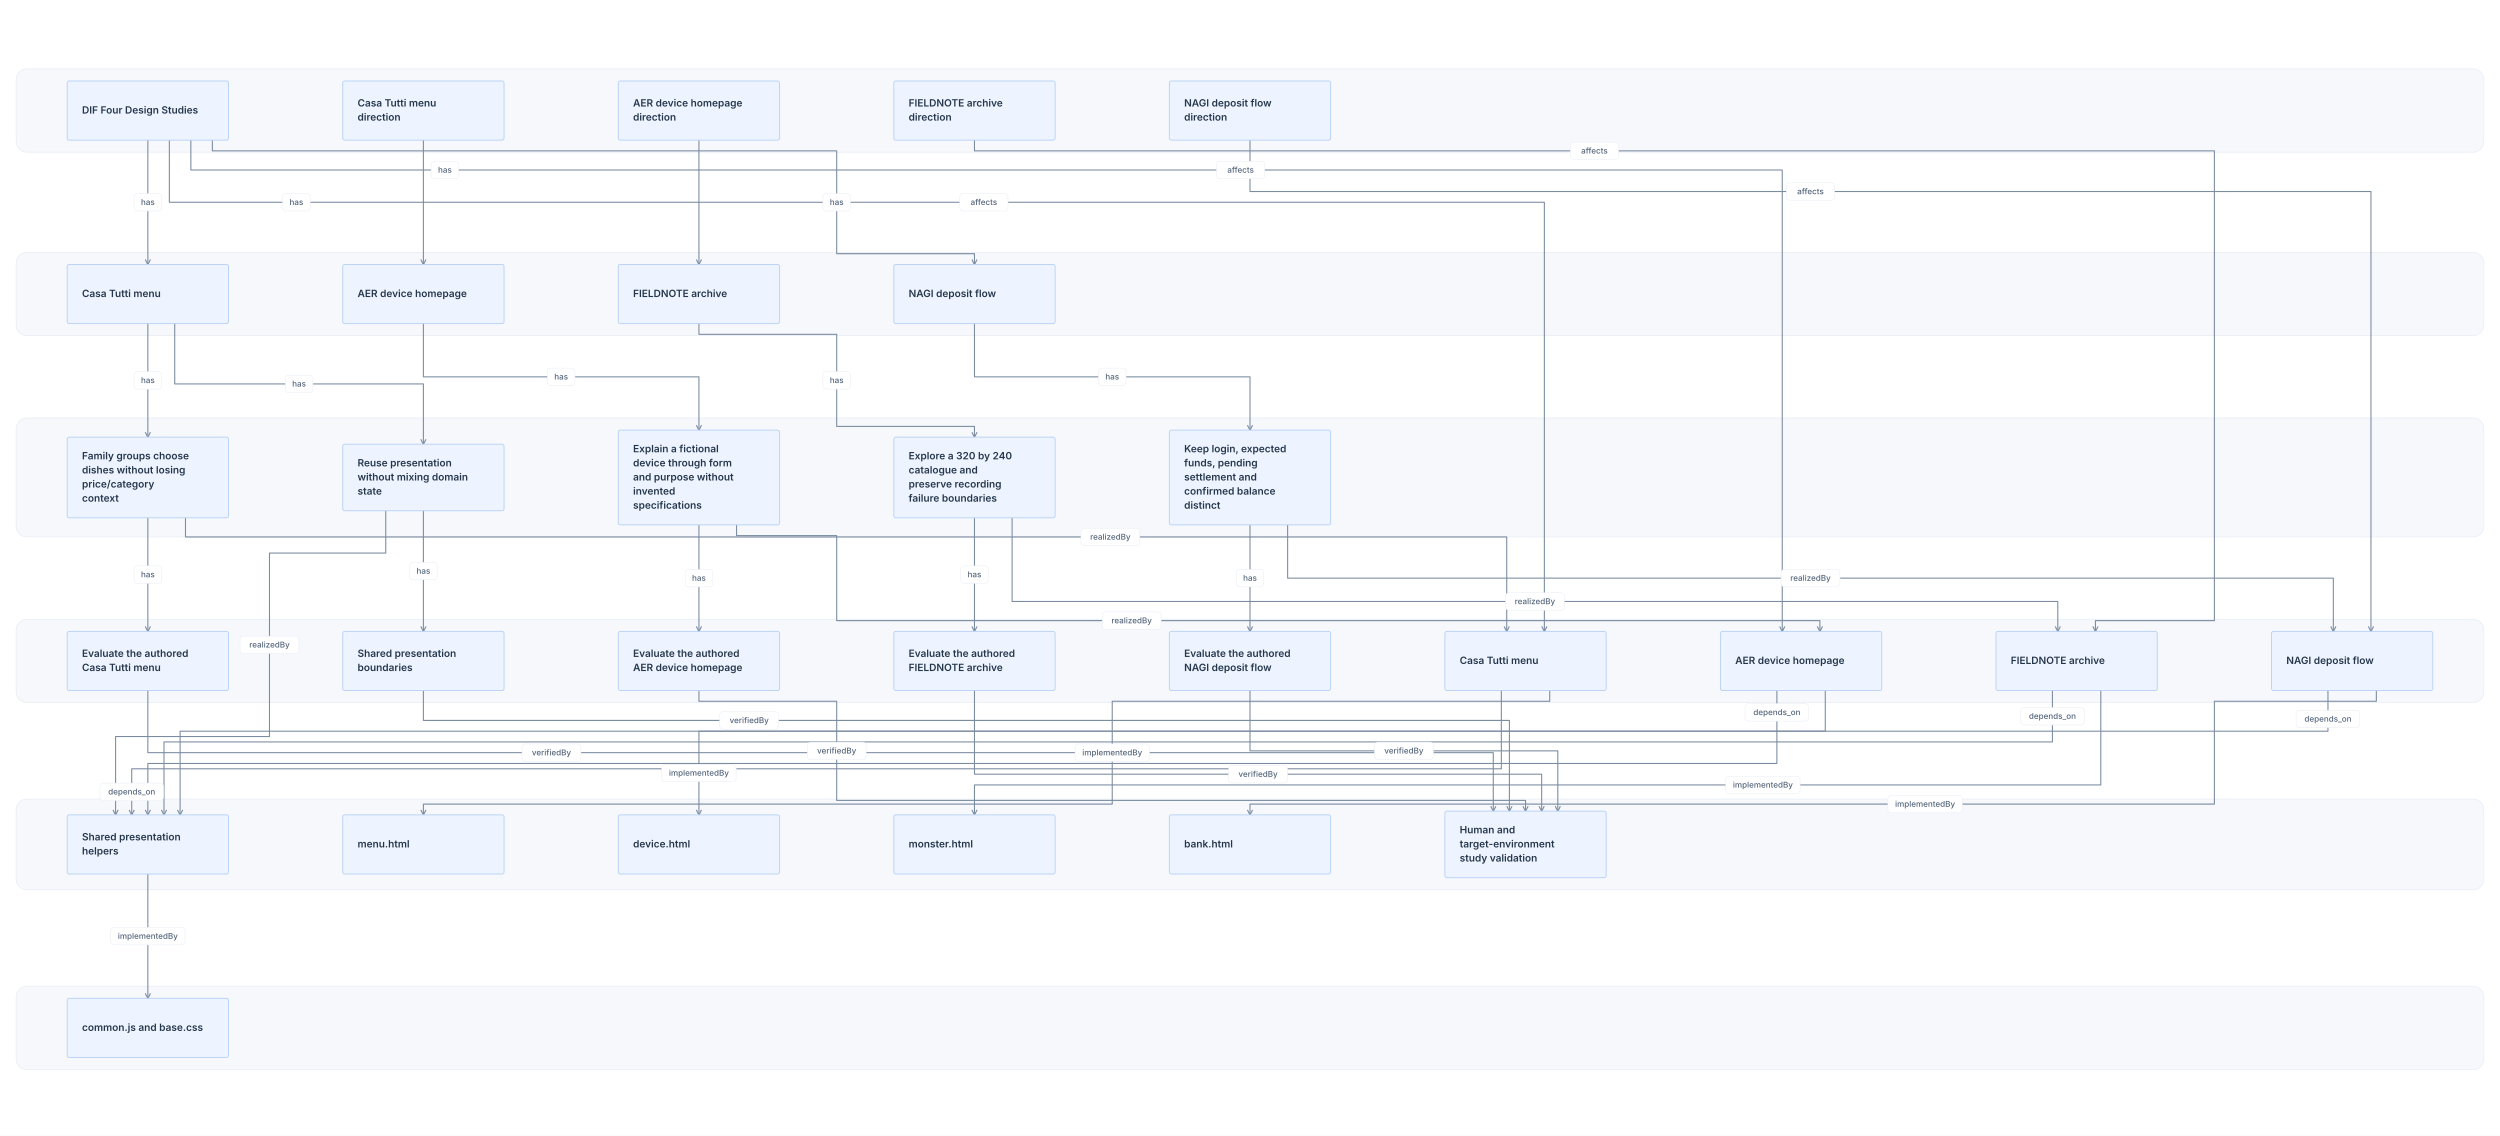
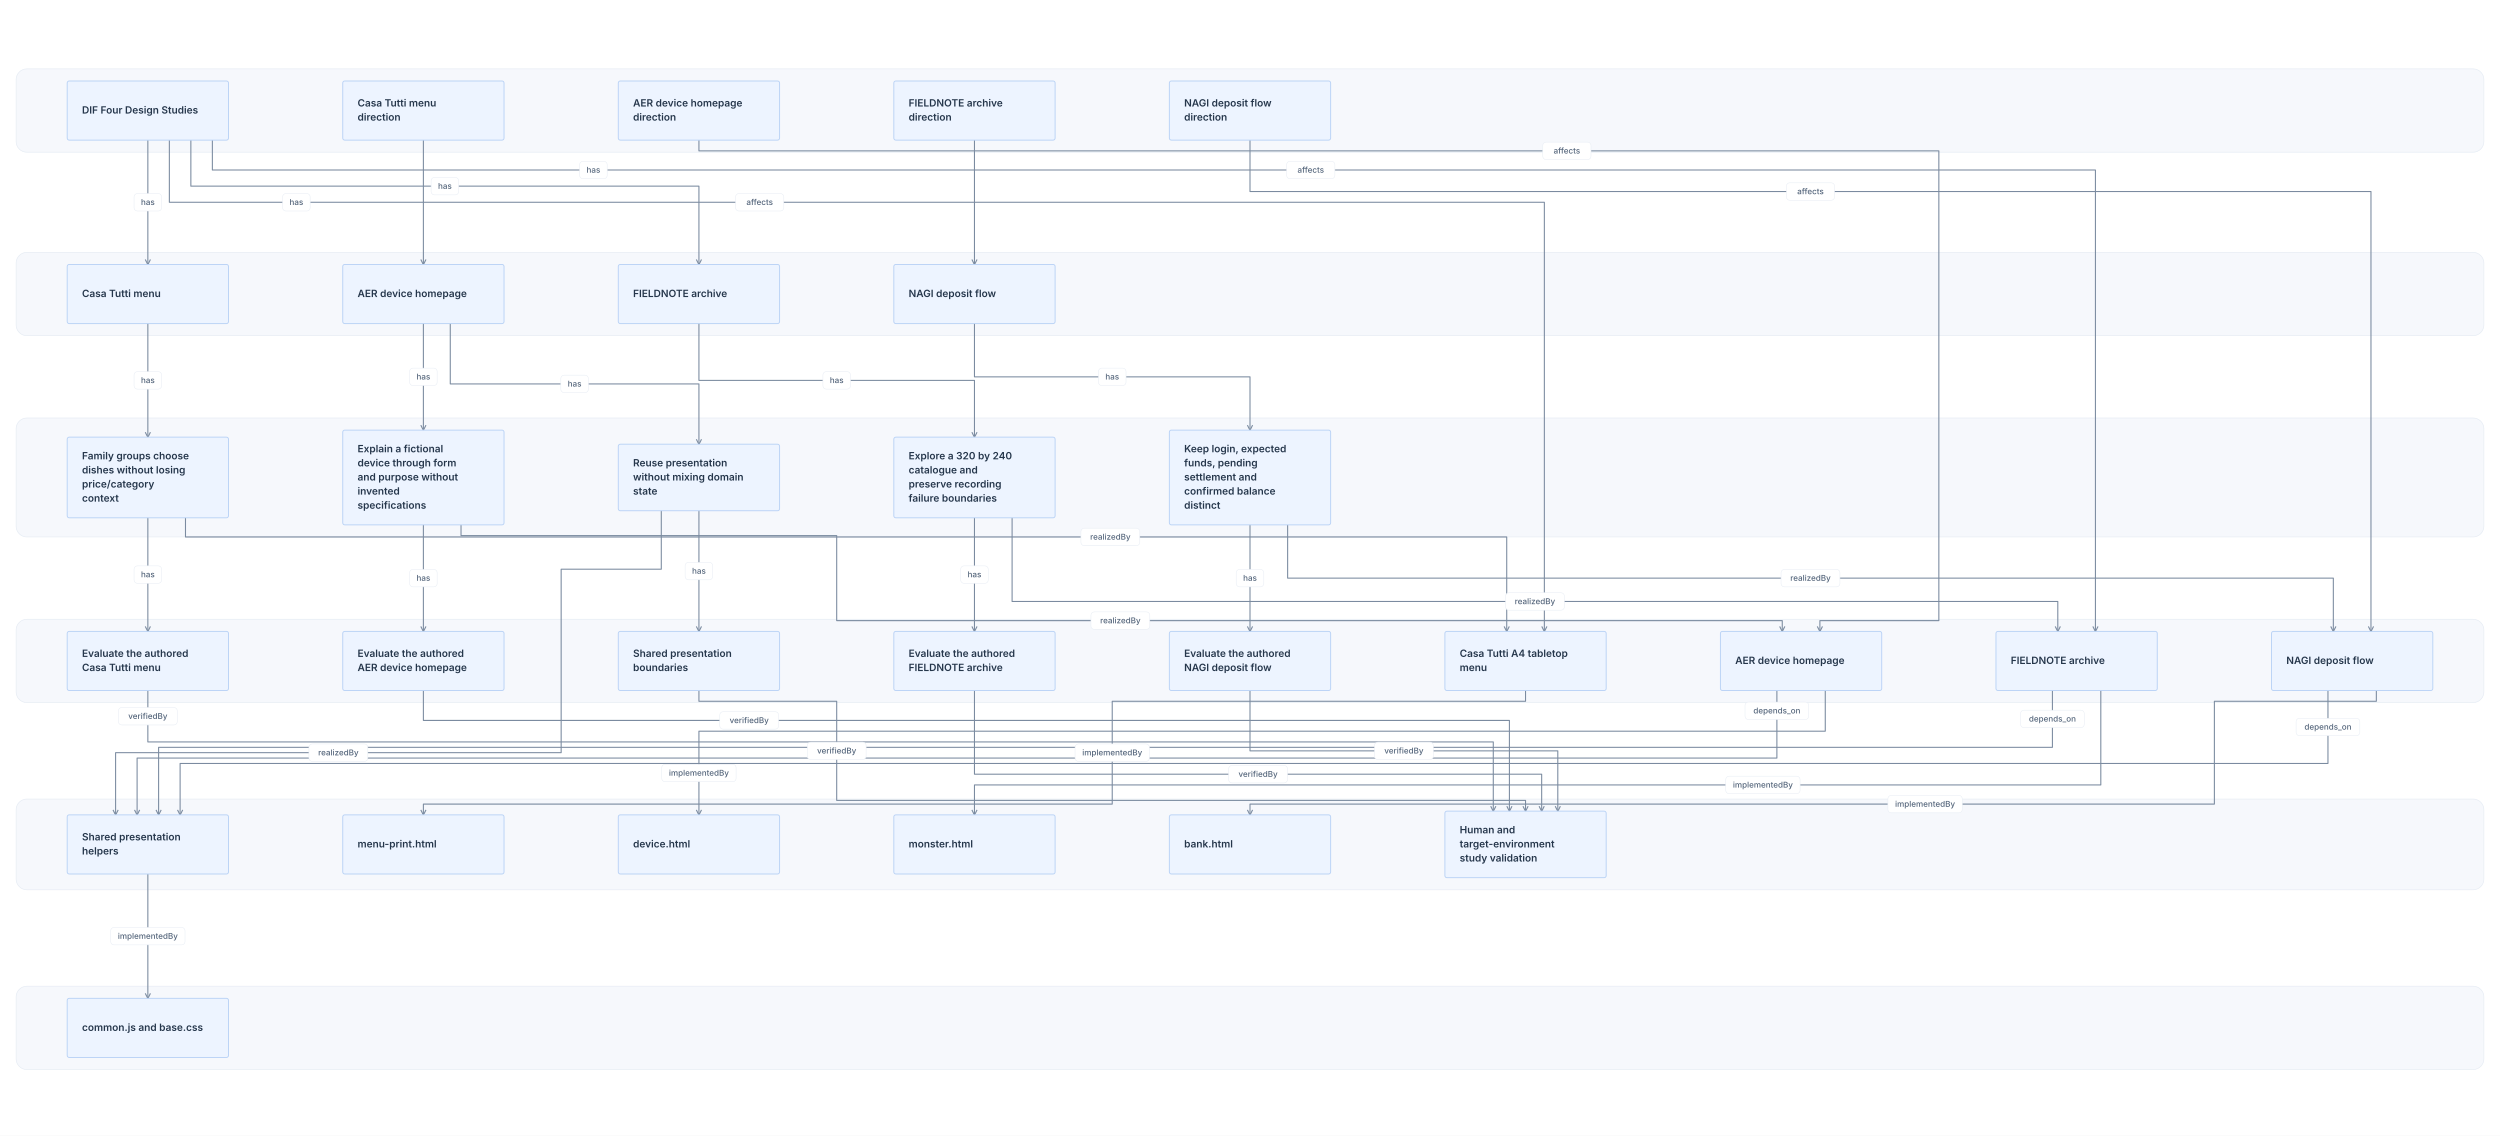
<svg xmlns="http://www.w3.org/2000/svg" width="3720" height="1690" viewBox="0 0 3720 1690" role="img" aria-label="Layer stack" style="font-family:Inter, &quot;Noto Sans JP&quot;, -apple-system, BlinkMacSystemFont, &quot;Segoe UI&quot;, sans-serif;background:#fff">
  <defs>
    <marker id="archmap-solid-half-top" viewBox="-24 -9 26 18" markerWidth="26" markerHeight="18" refX="0" refY="0" orient="auto-start-reverse" markerUnits="userSpaceOnUse">
      <g stroke="#526981" stroke-width="1.5" fill="none">
        <path d="M -9 -6 L 0 0 H -9 Z" fill="#7b8ba0" />
      </g>
    </marker>
    <marker id="archmap-solid-half-bottom" viewBox="-24 -9 26 18" markerWidth="26" markerHeight="18" refX="0" refY="0" orient="auto-start-reverse" markerUnits="userSpaceOnUse">
      <g stroke="#526981" stroke-width="1.5" fill="none">
        <path d="M -9 6 L 0 0 H -9 Z" fill="#7b8ba0" />
      </g>
    </marker>
    <marker id="archmap-open-half-top" viewBox="-24 -9 26 18" markerWidth="26" markerHeight="18" refX="0" refY="0" orient="auto-start-reverse" markerUnits="userSpaceOnUse">
      <g stroke="#526981" stroke-width="1.5" fill="none">
        <path d="M -9 -6 L 0 0" />
      </g>
    </marker>
    <marker id="archmap-open-half-bottom" viewBox="-24 -9 26 18" markerWidth="26" markerHeight="18" refX="0" refY="0" orient="auto-start-reverse" markerUnits="userSpaceOnUse">
      <g stroke="#526981" stroke-width="1.5" fill="none">
        <path d="M -9 6 L 0 0" />
      </g>
    </marker>
    <marker id="archmap-one" viewBox="-24 -9 26 18" markerWidth="26" markerHeight="18" refX="0" refY="0" orient="auto-start-reverse" markerUnits="userSpaceOnUse">
      <g stroke="#526981" stroke-width="1.5" fill="none">
        <path d="M -5 -6 V 6 M -11 -6 V 6" />
      </g>
    </marker>
    <marker id="archmap-zero-one" viewBox="-24 -9 26 18" markerWidth="26" markerHeight="18" refX="0" refY="0" orient="auto-start-reverse" markerUnits="userSpaceOnUse">
      <g stroke="#526981" stroke-width="1.5" fill="none">
        <path d="M -5 -6 V 6" />
        <circle cx="-15" cy="0" r="4" fill="#fff" />
      </g>
    </marker>
    <marker id="archmap-many" viewBox="-24 -9 26 18" markerWidth="26" markerHeight="18" refX="0" refY="0" orient="auto-start-reverse" markerUnits="userSpaceOnUse">
      <g stroke="#526981" stroke-width="1.5" fill="none">
        <path d="M 0 -6 L -10 0 L 0 6 M -15 -6 V 6" />
      </g>
    </marker>
    <marker id="archmap-zero-many" viewBox="-24 -9 26 18" markerWidth="26" markerHeight="18" refX="0" refY="0" orient="auto-start-reverse" markerUnits="userSpaceOnUse">
      <g stroke="#526981" stroke-width="1.5" fill="none">
        <path d="M 0 -6 L -10 0 L 0 6" />
        <circle cx="-17" cy="0" r="4" fill="#fff" />
      </g>
    </marker>
    <marker id="archmap-generalization" viewBox="-24 -9 26 18" markerWidth="26" markerHeight="18" refX="0" refY="0" orient="auto-start-reverse" markerUnits="userSpaceOnUse">
      <g stroke="#526981" stroke-width="1.5" fill="none">
        <path d="M 0 0 L -13 -7 L -13 7 Z" fill="#fff" />
      </g>
    </marker>
    <marker id="archmap-circle" viewBox="-24 -9 26 18" markerWidth="26" markerHeight="18" refX="0" refY="0" orient="auto-start-reverse" markerUnits="userSpaceOnUse">
      <g stroke="#526981" stroke-width="1.5" fill="none">
        <circle cx="-4" cy="0" r="4" fill="#fff" />
      </g>
    </marker>
    <marker id="archmap-cross" viewBox="-24 -9 26 18" markerWidth="26" markerHeight="18" refX="0" refY="0" orient="auto-start-reverse" markerUnits="userSpaceOnUse">
      <g stroke="#526981" stroke-width="1.5" fill="none">
        <path d="M -8 -4 L 0 4 M -8 4 L 0 -4" />
      </g>
    </marker>
    <marker id="archmap-arrow-filled" markerWidth="8" markerHeight="8" refX="7" refY="4" orient="auto-start-reverse" markerUnits="userSpaceOnUse">
      <path d="M 0 0 L 8 4 L 0 8 Z" fill="#7b8ba0" />
    </marker>
    <marker id="archmap-arrow" viewBox="0 0 10 10" refX="8.7" refY="5" markerWidth="6" markerHeight="6" orient="auto-start-reverse">
      <path d="M 1 1 L 9 5 L 1 9" fill="none" stroke="#7b8ba0" stroke-width="1.7" stroke-linejoin="round" />
    </marker>
    <marker id="archmap-arrow-start" viewBox="0 0 10 10" refX="8.7" refY="5" markerWidth="6" markerHeight="6" orient="auto-start-reverse">
      <path d="M 1 1 L 9 5 L 1 9" fill="none" stroke="#7b8ba0" stroke-width="1.7" stroke-linejoin="round" />
    </marker>
  </defs>
  <rect width="100%" height="100%" fill="#fff" />
  <rect x="24" y="102.5" width="3672" height="124" rx="16" fill="#f6f8fc" stroke="#e5ebf3" />
  <rect x="24" y="375.5" width="3672" height="124" rx="16" fill="#f6f8fc" stroke="#e5ebf3" />
  <rect x="24" y="622" width="3672" height="177" rx="16" fill="#f6f8fc" stroke="#e5ebf3" />
  <rect x="24" y="921.5" width="3672" height="124" rx="16" fill="#f6f8fc" stroke="#e5ebf3" />
  <rect x="24" y="1189" width="3672" height="135" rx="16" fill="#f6f8fc" stroke="#e5ebf3" />
  <rect x="24" y="1467.5" width="3672" height="124" rx="16" fill="#f6f8fc" stroke="#e5ebf3" />
  <path class="archmap-edge" d="M 220 208.5 L 220 393.5" fill="none" stroke="#7b8ba0" stroke-width="1.6" stroke-linejoin="round" stroke-linecap="round" marker-end="url(#archmap-arrow)" />
  <path class="archmap-edge" d="M 220 481.5 L 220 650.5" fill="none" stroke="#7b8ba0" stroke-width="1.6" stroke-linejoin="round" stroke-linecap="round" marker-end="url(#archmap-arrow)" />
  <path class="archmap-edge" d="M 276 770.5 L 276 799 L 2242 799 L 2242 939.5" fill="none" stroke="#7b8ba0" stroke-width="1.6" stroke-linejoin="round" stroke-linecap="round" marker-end="url(#archmap-arrow)" />
  <path class="archmap-edge" d="M 220 770.5 L 220 939.5" fill="none" stroke="#7b8ba0" stroke-width="1.6" stroke-linejoin="round" stroke-linecap="round" marker-end="url(#archmap-arrow)" />
-   <path class="archmap-edge" d="M 220 1027.5 L 220 1120 L 2222 1120 L 2222 1207" fill="none" stroke="#7b8ba0" stroke-width="1.6" stroke-linejoin="round" stroke-linecap="round" marker-end="url(#archmap-arrow)" />
-   <path class="archmap-edge" d="M 260 481.5 L 260 571.25 L 630 571.25 L 630 661" fill="none" stroke="#7b8ba0" stroke-width="1.6" stroke-linejoin="round" stroke-linecap="round" marker-end="url(#archmap-arrow)" />
-   <path class="archmap-edge" d="M 574 760 L 574 823 L 401 823 L 401 1096 L 172 1096 L 172 1212.5" fill="none" stroke="#7b8ba0" stroke-width="1.6" stroke-linejoin="round" stroke-linecap="round" marker-end="url(#archmap-arrow)" />
-   <path class="archmap-edge" d="M 630 760 L 630 939.5" fill="none" stroke="#7b8ba0" stroke-width="1.6" stroke-linejoin="round" stroke-linecap="round" marker-end="url(#archmap-arrow)" />
+   <path class="archmap-edge" d="M 220 1027.5 L 220 1104 L 2222 1104 L 2222 1207" fill="none" stroke="#7b8ba0" stroke-width="1.6" stroke-linejoin="round" stroke-linecap="round" marker-end="url(#archmap-arrow)" />
+   <path class="archmap-edge" d="M 252 208.5 L 252 301 L 630 301 L 630 393.5" fill="none" stroke="#7b8ba0" stroke-width="1.6" stroke-linejoin="round" stroke-linecap="round" marker-end="url(#archmap-arrow)" />
+   <path class="archmap-edge" d="M 630 481.5 L 630 640" fill="none" stroke="#7b8ba0" stroke-width="1.6" stroke-linejoin="round" stroke-linecap="round" marker-end="url(#archmap-arrow)" />
+   <path class="archmap-edge" d="M 686 781 L 686 797 L 1245 797 L 1245 923.5 L 2652 923.5 L 2652 939.5" fill="none" stroke="#7b8ba0" stroke-width="1.6" stroke-linejoin="round" stroke-linecap="round" marker-end="url(#archmap-arrow)" />
+   <path class="archmap-edge" d="M 630 781 L 630 939.5" fill="none" stroke="#7b8ba0" stroke-width="1.6" stroke-linejoin="round" stroke-linecap="round" marker-end="url(#archmap-arrow)" />
  <path class="archmap-edge" d="M 630 1027.5 L 630 1072 L 2246 1072 L 2246 1207" fill="none" stroke="#7b8ba0" stroke-width="1.6" stroke-linejoin="round" stroke-linecap="round" marker-end="url(#archmap-arrow)" />
-   <path class="archmap-edge" d="M 252 208.5 L 252 301 L 630 301 L 630 393.5" fill="none" stroke="#7b8ba0" stroke-width="1.6" stroke-linejoin="round" stroke-linecap="round" marker-end="url(#archmap-arrow)" />
-   <path class="archmap-edge" d="M 630 481.5 L 630 560.75 L 1040 560.75 L 1040 640" fill="none" stroke="#7b8ba0" stroke-width="1.6" stroke-linejoin="round" stroke-linecap="round" marker-end="url(#archmap-arrow)" />
-   <path class="archmap-edge" d="M 1096 781 L 1096 797 L 1245 797 L 1245 923.5 L 2708 923.5 L 2708 939.5" fill="none" stroke="#7b8ba0" stroke-width="1.6" stroke-linejoin="round" stroke-linecap="round" marker-end="url(#archmap-arrow)" />
-   <path class="archmap-edge" d="M 1040 781 L 1040 939.5" fill="none" stroke="#7b8ba0" stroke-width="1.6" stroke-linejoin="round" stroke-linecap="round" marker-end="url(#archmap-arrow)" />
+   <path class="archmap-edge" d="M 670 481.5 L 670 571.25 L 1040 571.25 L 1040 661" fill="none" stroke="#7b8ba0" stroke-width="1.6" stroke-linejoin="round" stroke-linecap="round" marker-end="url(#archmap-arrow)" />
+   <path class="archmap-edge" d="M 984 760 L 984 847 L 835 847 L 835 1120 L 172 1120 L 172 1212.5" fill="none" stroke="#7b8ba0" stroke-width="1.6" stroke-linejoin="round" stroke-linecap="round" marker-end="url(#archmap-arrow)" />
+   <path class="archmap-edge" d="M 1040 760 L 1040 939.5" fill="none" stroke="#7b8ba0" stroke-width="1.6" stroke-linejoin="round" stroke-linecap="round" marker-end="url(#archmap-arrow)" />
  <path class="archmap-edge" d="M 1040 1027.5 L 1040 1043.5 L 1245 1043.5 L 1245 1191 L 2270 1191 L 2270 1207" fill="none" stroke="#7b8ba0" stroke-width="1.6" stroke-linejoin="round" stroke-linecap="round" marker-end="url(#archmap-arrow)" />
-   <path class="archmap-edge" d="M 284 208.5 L 284 253 L 1040 253 L 1040 393.5" fill="none" stroke="#7b8ba0" stroke-width="1.6" stroke-linejoin="round" stroke-linecap="round" marker-end="url(#archmap-arrow)" />
-   <path class="archmap-edge" d="M 1040 481.5 L 1040 497.5 L 1245 497.5 L 1245 634.5 L 1450 634.5 L 1450 650.5" fill="none" stroke="#7b8ba0" stroke-width="1.6" stroke-linejoin="round" stroke-linecap="round" marker-end="url(#archmap-arrow)" />
+   <path class="archmap-edge" d="M 284 208.5 L 284 277 L 1040 277 L 1040 393.5" fill="none" stroke="#7b8ba0" stroke-width="1.6" stroke-linejoin="round" stroke-linecap="round" marker-end="url(#archmap-arrow)" />
+   <path class="archmap-edge" d="M 1040 481.5 L 1040 566 L 1450 566 L 1450 650.5" fill="none" stroke="#7b8ba0" stroke-width="1.6" stroke-linejoin="round" stroke-linecap="round" marker-end="url(#archmap-arrow)" />
  <path class="archmap-edge" d="M 1506 770.5 L 1506 895 L 3062 895 L 3062 939.5" fill="none" stroke="#7b8ba0" stroke-width="1.6" stroke-linejoin="round" stroke-linecap="round" marker-end="url(#archmap-arrow)" />
  <path class="archmap-edge" d="M 1450 770.5 L 1450 939.5" fill="none" stroke="#7b8ba0" stroke-width="1.6" stroke-linejoin="round" stroke-linecap="round" marker-end="url(#archmap-arrow)" />
  <path class="archmap-edge" d="M 1450 1027.5 L 1450 1152 L 2294 1152 L 2294 1207" fill="none" stroke="#7b8ba0" stroke-width="1.6" stroke-linejoin="round" stroke-linecap="round" marker-end="url(#archmap-arrow)" />
-   <path class="archmap-edge" d="M 316 208.5 L 316 224.5 L 1245 224.5 L 1245 377.5 L 1450 377.5 L 1450 393.5" fill="none" stroke="#7b8ba0" stroke-width="1.6" stroke-linejoin="round" stroke-linecap="round" marker-end="url(#archmap-arrow)" />
+   <path class="archmap-edge" d="M 316 208.5 L 316 253 L 1450 253 L 1450 393.5" fill="none" stroke="#7b8ba0" stroke-width="1.6" stroke-linejoin="round" stroke-linecap="round" marker-end="url(#archmap-arrow)" />
  <path class="archmap-edge" d="M 1450 481.5 L 1450 560.75 L 1860 560.75 L 1860 640" fill="none" stroke="#7b8ba0" stroke-width="1.6" stroke-linejoin="round" stroke-linecap="round" marker-end="url(#archmap-arrow)" />
  <path class="archmap-edge" d="M 1916 781 L 1916 860.25 L 3472 860.25 L 3472 939.5" fill="none" stroke="#7b8ba0" stroke-width="1.6" stroke-linejoin="round" stroke-linecap="round" marker-end="url(#archmap-arrow)" />
  <path class="archmap-edge" d="M 1860 781 L 1860 939.5" fill="none" stroke="#7b8ba0" stroke-width="1.6" stroke-linejoin="round" stroke-linecap="round" marker-end="url(#archmap-arrow)" />
  <path class="archmap-edge" d="M 1860 1027.5 L 1860 1117.25 L 2318 1117.25 L 2318 1207" fill="none" stroke="#7b8ba0" stroke-width="1.6" stroke-linejoin="round" stroke-linecap="round" marker-end="url(#archmap-arrow)" />
  <path class="archmap-edge" d="M 630 208.5 L 630 301 L 2298 301 L 2298 939.5" fill="none" stroke="#7b8ba0" stroke-width="1.6" stroke-linejoin="round" stroke-linecap="round" marker-end="url(#archmap-arrow)" />
-   <path class="archmap-edge" d="M 1040 208.5 L 1040 253 L 2652 253 L 2652 939.5" fill="none" stroke="#7b8ba0" stroke-width="1.6" stroke-linejoin="round" stroke-linecap="round" marker-end="url(#archmap-arrow)" />
-   <path class="archmap-edge" d="M 1450 208.5 L 1450 224.5 L 3295 224.5 L 3295 923.5 L 3118 923.5 L 3118 939.5" fill="none" stroke="#7b8ba0" stroke-width="1.6" stroke-linejoin="round" stroke-linecap="round" marker-end="url(#archmap-arrow)" />
+   <path class="archmap-edge" d="M 1040 208.5 L 1040 224.5 L 2885 224.5 L 2885 923.5 L 2708 923.5 L 2708 939.5" fill="none" stroke="#7b8ba0" stroke-width="1.6" stroke-linejoin="round" stroke-linecap="round" marker-end="url(#archmap-arrow)" />
+   <path class="archmap-edge" d="M 1450 208.5 L 1450 253 L 3118 253 L 3118 939.5" fill="none" stroke="#7b8ba0" stroke-width="1.6" stroke-linejoin="round" stroke-linecap="round" marker-end="url(#archmap-arrow)" />
  <path class="archmap-edge" d="M 1860 208.5 L 1860 285 L 3528 285 L 3528 939.5" fill="none" stroke="#7b8ba0" stroke-width="1.6" stroke-linejoin="round" stroke-linecap="round" marker-end="url(#archmap-arrow)" />
-   <path class="archmap-edge" d="M 2306 1027.5 L 2306 1043.5 L 1655 1043.5 L 1655 1196.5 L 630 1196.5 L 630 1212.5" fill="none" stroke="#7b8ba0" stroke-width="1.6" stroke-linejoin="round" stroke-linecap="round" marker-end="url(#archmap-arrow)" />
+   <path class="archmap-edge" d="M 2270 1027.5 L 2270 1043.5 L 1655 1043.5 L 1655 1196.5 L 630 1196.5 L 630 1212.5" fill="none" stroke="#7b8ba0" stroke-width="1.6" stroke-linejoin="round" stroke-linecap="round" marker-end="url(#archmap-arrow)" />
  <path class="archmap-edge" d="M 2716 1027.5 L 2716 1088 L 1040 1088 L 1040 1212.5" fill="none" stroke="#7b8ba0" stroke-width="1.6" stroke-linejoin="round" stroke-linecap="round" marker-end="url(#archmap-arrow)" />
  <path class="archmap-edge" d="M 3126 1027.5 L 3126 1168 L 1450 1168 L 1450 1212.5" fill="none" stroke="#7b8ba0" stroke-width="1.6" stroke-linejoin="round" stroke-linecap="round" marker-end="url(#archmap-arrow)" />
  <path class="archmap-edge" d="M 3536 1027.5 L 3536 1043.5 L 3295 1043.5 L 3295 1196.5 L 1860 1196.5 L 1860 1212.5" fill="none" stroke="#7b8ba0" stroke-width="1.6" stroke-linejoin="round" stroke-linecap="round" marker-end="url(#archmap-arrow)" />
  <path class="archmap-edge" d="M 220 1300.5 L 220 1485.5" fill="none" stroke="#7b8ba0" stroke-width="1.6" stroke-linejoin="round" stroke-linecap="round" marker-end="url(#archmap-arrow)" />
-   <path class="archmap-edge" d="M 2234 1027.5 L 2234 1144 L 196 1144 L 196 1212.5" fill="none" stroke="#7b8ba0" stroke-width="1.6" stroke-linejoin="round" stroke-linecap="round" marker-end="url(#archmap-arrow)" />
-   <path class="archmap-edge" d="M 2644 1027.5 L 2644 1136 L 220 1136 L 220 1212.5" fill="none" stroke="#7b8ba0" stroke-width="1.6" stroke-linejoin="round" stroke-linecap="round" marker-end="url(#archmap-arrow)" />
-   <path class="archmap-edge" d="M 3054 1027.5 L 3054 1104 L 244 1104 L 244 1212.5" fill="none" stroke="#7b8ba0" stroke-width="1.6" stroke-linejoin="round" stroke-linecap="round" marker-end="url(#archmap-arrow)" />
-   <path class="archmap-edge" d="M 3464 1027.5 L 3464 1088 L 268 1088 L 268 1212.5" fill="none" stroke="#7b8ba0" stroke-width="1.6" stroke-linejoin="round" stroke-linecap="round" marker-end="url(#archmap-arrow)" />
+   <path class="archmap-edge" d="M 2644 1027.5 L 2644 1128 L 204 1128 L 204 1212.5" fill="none" stroke="#7b8ba0" stroke-width="1.6" stroke-linejoin="round" stroke-linecap="round" marker-end="url(#archmap-arrow)" />
+   <path class="archmap-edge" d="M 3054 1027.5 L 3054 1112 L 236 1112 L 236 1212.5" fill="none" stroke="#7b8ba0" stroke-width="1.6" stroke-linejoin="round" stroke-linecap="round" marker-end="url(#archmap-arrow)" />
+   <path class="archmap-edge" d="M 3464 1027.5 L 3464 1136 L 268 1136 L 268 1212.5" fill="none" stroke="#7b8ba0" stroke-width="1.6" stroke-linejoin="round" stroke-linecap="round" marker-end="url(#archmap-arrow)" />
  <g class="archmap-node" data-node="s0">
    <rect x="100" y="120.5" width="240" height="88" rx="3" fill="#edf4ff" stroke="#b9d2f5" stroke-width="1.4" />
    <text x="122" y="169" font-size="15" font-weight="600" fill="#25364b" text-anchor="start">
      <tspan x="122" dy="0">DIF Four Design Studies</tspan>
    </text>
  </g>
  <g class="archmap-node" data-node="s1">
    <rect x="100" y="393.5" width="240" height="88" rx="3" fill="#edf4ff" stroke="#b9d2f5" stroke-width="1.4" />
    <text x="122" y="442" font-size="15" font-weight="600" fill="#25364b" text-anchor="start">
      <tspan x="122" dy="0">Casa Tutti menu</tspan>
    </text>
  </g>
  <g class="archmap-node" data-node="s2">
    <rect x="100" y="650.5" width="240" height="120" rx="3" fill="#edf4ff" stroke="#b9d2f5" stroke-width="1.4" />
    <text x="122" y="683.5" font-size="15" font-weight="600" fill="#25364b" text-anchor="start">
      <tspan x="122" dy="0">Family groups choose</tspan>
      <tspan x="122" dy="21">dishes without losing</tspan>
      <tspan x="122" dy="21">price/category</tspan>
      <tspan x="122" dy="21">context</tspan>
    </text>
  </g>
  <g class="archmap-node" data-node="s3">
    <rect x="100" y="939.5" width="240" height="88" rx="3" fill="#edf4ff" stroke="#b9d2f5" stroke-width="1.4" />
    <text x="122" y="977.5" font-size="15" font-weight="600" fill="#25364b" text-anchor="start">
      <tspan x="122" dy="0">Evaluate the authored</tspan>
      <tspan x="122" dy="21">Casa Tutti menu</tspan>
    </text>
  </g>
  <g class="archmap-node" data-node="s4">
-     <rect x="510" y="661" width="240" height="99" rx="3" fill="#edf4ff" stroke="#b9d2f5" stroke-width="1.4" />
-     <text x="532" y="694" font-size="15" font-weight="600" fill="#25364b" text-anchor="start">
-       <tspan x="532" dy="0">Reuse presentation</tspan>
-       <tspan x="532" dy="21">without mixing domain</tspan>
-       <tspan x="532" dy="21">state</tspan>
-     </text>
-   </g>
-   <g class="archmap-node" data-node="s5">
-     <rect x="510" y="939.5" width="240" height="88" rx="3" fill="#edf4ff" stroke="#b9d2f5" stroke-width="1.4" />
-     <text x="532" y="977.5" font-size="15" font-weight="600" fill="#25364b" text-anchor="start">
-       <tspan x="532" dy="0">Shared presentation</tspan>
-       <tspan x="532" dy="21">boundaries</tspan>
-     </text>
-   </g>
-   <g class="archmap-node" data-node="s6">
    <rect x="510" y="393.5" width="240" height="88" rx="3" fill="#edf4ff" stroke="#b9d2f5" stroke-width="1.4" />
    <text x="532" y="442" font-size="15" font-weight="600" fill="#25364b" text-anchor="start">
      <tspan x="532" dy="0">AER device homepage</tspan>
    </text>
  </g>
+   <g class="archmap-node" data-node="s5">
+     <rect x="510" y="640" width="240" height="141" rx="3" fill="#edf4ff" stroke="#b9d2f5" stroke-width="1.4" />
+     <text x="532" y="673" font-size="15" font-weight="600" fill="#25364b" text-anchor="start">
+       <tspan x="532" dy="0">Explain a fictional</tspan>
+       <tspan x="532" dy="21">device through form</tspan>
+       <tspan x="532" dy="21">and purpose without</tspan>
+       <tspan x="532" dy="21">invented</tspan>
+       <tspan x="532" dy="21">specifications</tspan>
+     </text>
+   </g>
+   <g class="archmap-node" data-node="s6">
+     <rect x="510" y="939.5" width="240" height="88" rx="3" fill="#edf4ff" stroke="#b9d2f5" stroke-width="1.4" />
+     <text x="532" y="977.5" font-size="15" font-weight="600" fill="#25364b" text-anchor="start">
+       <tspan x="532" dy="0">Evaluate the authored</tspan>
+       <tspan x="532" dy="21">AER device homepage</tspan>
+     </text>
+   </g>
  <g class="archmap-node" data-node="s7">
-     <rect x="920" y="640" width="240" height="141" rx="3" fill="#edf4ff" stroke="#b9d2f5" stroke-width="1.4" />
-     <text x="942" y="673" font-size="15" font-weight="600" fill="#25364b" text-anchor="start">
-       <tspan x="942" dy="0">Explain a fictional</tspan>
-       <tspan x="942" dy="21">device through form</tspan>
-       <tspan x="942" dy="21">and purpose without</tspan>
-       <tspan x="942" dy="21">invented</tspan>
-       <tspan x="942" dy="21">specifications</tspan>
+     <rect x="920" y="661" width="240" height="99" rx="3" fill="#edf4ff" stroke="#b9d2f5" stroke-width="1.4" />
+     <text x="942" y="694" font-size="15" font-weight="600" fill="#25364b" text-anchor="start">
+       <tspan x="942" dy="0">Reuse presentation</tspan>
+       <tspan x="942" dy="21">without mixing domain</tspan>
+       <tspan x="942" dy="21">state</tspan>
    </text>
  </g>
  <g class="archmap-node" data-node="s8">
    <rect x="920" y="939.5" width="240" height="88" rx="3" fill="#edf4ff" stroke="#b9d2f5" stroke-width="1.4" />
    <text x="942" y="977.5" font-size="15" font-weight="600" fill="#25364b" text-anchor="start">
-       <tspan x="942" dy="0">Evaluate the authored</tspan>
-       <tspan x="942" dy="21">AER device homepage</tspan>
+       <tspan x="942" dy="0">Shared presentation</tspan>
+       <tspan x="942" dy="21">boundaries</tspan>
    </text>
  </g>
  <g class="archmap-node" data-node="s9">
    <rect x="920" y="393.5" width="240" height="88" rx="3" fill="#edf4ff" stroke="#b9d2f5" stroke-width="1.4" />
    <text x="942" y="442" font-size="15" font-weight="600" fill="#25364b" text-anchor="start">
      <tspan x="942" dy="0">FIELDNOTE archive</tspan>
    </text>
  </g>
  <g class="archmap-node" data-node="s10">
    <rect x="1330" y="650.5" width="240" height="120" rx="3" fill="#edf4ff" stroke="#b9d2f5" stroke-width="1.4" />
    <text x="1352" y="683.5" font-size="15" font-weight="600" fill="#25364b" text-anchor="start">
      <tspan x="1352" dy="0">Explore a 320 by 240</tspan>
      <tspan x="1352" dy="21">catalogue and</tspan>
      <tspan x="1352" dy="21">preserve recording</tspan>
      <tspan x="1352" dy="21">failure boundaries</tspan>
    </text>
  </g>
  <g class="archmap-node" data-node="s11">
    <rect x="1330" y="939.5" width="240" height="88" rx="3" fill="#edf4ff" stroke="#b9d2f5" stroke-width="1.4" />
    <text x="1352" y="977.5" font-size="15" font-weight="600" fill="#25364b" text-anchor="start">
      <tspan x="1352" dy="0">Evaluate the authored</tspan>
      <tspan x="1352" dy="21">FIELDNOTE archive</tspan>
    </text>
  </g>
  <g class="archmap-node" data-node="s12">
    <rect x="1330" y="393.5" width="240" height="88" rx="3" fill="#edf4ff" stroke="#b9d2f5" stroke-width="1.4" />
    <text x="1352" y="442" font-size="15" font-weight="600" fill="#25364b" text-anchor="start">
      <tspan x="1352" dy="0">NAGI deposit flow</tspan>
    </text>
  </g>
  <g class="archmap-node" data-node="s13">
    <rect x="1740" y="640" width="240" height="141" rx="3" fill="#edf4ff" stroke="#b9d2f5" stroke-width="1.4" />
    <text x="1762" y="673" font-size="15" font-weight="600" fill="#25364b" text-anchor="start">
      <tspan x="1762" dy="0">Keep login, expected</tspan>
      <tspan x="1762" dy="21">funds, pending</tspan>
      <tspan x="1762" dy="21">settlement and</tspan>
      <tspan x="1762" dy="21">confirmed balance</tspan>
      <tspan x="1762" dy="21">distinct</tspan>
    </text>
  </g>
  <g class="archmap-node" data-node="s14">
    <rect x="1740" y="939.5" width="240" height="88" rx="3" fill="#edf4ff" stroke="#b9d2f5" stroke-width="1.4" />
    <text x="1762" y="977.5" font-size="15" font-weight="600" fill="#25364b" text-anchor="start">
      <tspan x="1762" dy="0">Evaluate the authored</tspan>
      <tspan x="1762" dy="21">NAGI deposit flow</tspan>
    </text>
  </g>
  <g class="archmap-node" data-node="s15">
    <rect x="510" y="120.5" width="240" height="88" rx="3" fill="#edf4ff" stroke="#b9d2f5" stroke-width="1.4" />
    <text x="532" y="158.5" font-size="15" font-weight="600" fill="#25364b" text-anchor="start">
      <tspan x="532" dy="0">Casa Tutti menu</tspan>
      <tspan x="532" dy="21">direction</tspan>
    </text>
  </g>
  <g class="archmap-node" data-node="s16">
    <rect x="920" y="120.5" width="240" height="88" rx="3" fill="#edf4ff" stroke="#b9d2f5" stroke-width="1.4" />
    <text x="942" y="158.5" font-size="15" font-weight="600" fill="#25364b" text-anchor="start">
      <tspan x="942" dy="0">AER device homepage</tspan>
      <tspan x="942" dy="21">direction</tspan>
    </text>
  </g>
  <g class="archmap-node" data-node="s17">
    <rect x="1330" y="120.5" width="240" height="88" rx="3" fill="#edf4ff" stroke="#b9d2f5" stroke-width="1.4" />
    <text x="1352" y="158.5" font-size="15" font-weight="600" fill="#25364b" text-anchor="start">
      <tspan x="1352" dy="0">FIELDNOTE archive</tspan>
      <tspan x="1352" dy="21">direction</tspan>
    </text>
  </g>
  <g class="archmap-node" data-node="s18">
    <rect x="1740" y="120.5" width="240" height="88" rx="3" fill="#edf4ff" stroke="#b9d2f5" stroke-width="1.4" />
    <text x="1762" y="158.5" font-size="15" font-weight="600" fill="#25364b" text-anchor="start">
      <tspan x="1762" dy="0">NAGI deposit flow</tspan>
      <tspan x="1762" dy="21">direction</tspan>
    </text>
  </g>
  <g class="archmap-node" data-node="s19">
    <rect x="2150" y="939.5" width="240" height="88" rx="3" fill="#edf4ff" stroke="#b9d2f5" stroke-width="1.4" />
-     <text x="2172" y="988" font-size="15" font-weight="600" fill="#25364b" text-anchor="start">
-       <tspan x="2172" dy="0">Casa Tutti menu</tspan>
+     <text x="2172" y="977.5" font-size="15" font-weight="600" fill="#25364b" text-anchor="start">
+       <tspan x="2172" dy="0">Casa Tutti A4 tabletop</tspan>
+       <tspan x="2172" dy="21">menu</tspan>
    </text>
  </g>
  <g class="archmap-node" data-node="s20">
    <rect x="2560" y="939.5" width="240" height="88" rx="3" fill="#edf4ff" stroke="#b9d2f5" stroke-width="1.4" />
    <text x="2582" y="988" font-size="15" font-weight="600" fill="#25364b" text-anchor="start">
      <tspan x="2582" dy="0">AER device homepage</tspan>
    </text>
  </g>
  <g class="archmap-node" data-node="s21">
    <rect x="2970" y="939.5" width="240" height="88" rx="3" fill="#edf4ff" stroke="#b9d2f5" stroke-width="1.4" />
    <text x="2992" y="988" font-size="15" font-weight="600" fill="#25364b" text-anchor="start">
      <tspan x="2992" dy="0">FIELDNOTE archive</tspan>
    </text>
  </g>
  <g class="archmap-node" data-node="s22">
    <rect x="3380" y="939.5" width="240" height="88" rx="3" fill="#edf4ff" stroke="#b9d2f5" stroke-width="1.4" />
    <text x="3402" y="988" font-size="15" font-weight="600" fill="#25364b" text-anchor="start">
      <tspan x="3402" dy="0">NAGI deposit flow</tspan>
    </text>
  </g>
  <g class="archmap-node" data-node="s23">
    <rect x="100" y="1212.5" width="240" height="88" rx="3" fill="#edf4ff" stroke="#b9d2f5" stroke-width="1.4" />
    <text x="122" y="1250.5" font-size="15" font-weight="600" fill="#25364b" text-anchor="start">
      <tspan x="122" dy="0">Shared presentation</tspan>
      <tspan x="122" dy="21">helpers</tspan>
    </text>
  </g>
  <g class="archmap-node" data-node="s24">
    <rect x="510" y="1212.5" width="240" height="88" rx="3" fill="#edf4ff" stroke="#b9d2f5" stroke-width="1.4" />
    <text x="532" y="1261" font-size="15" font-weight="600" fill="#25364b" text-anchor="start">
-       <tspan x="532" dy="0">menu.html</tspan>
+       <tspan x="532" dy="0">menu-print.html</tspan>
    </text>
  </g>
  <g class="archmap-node" data-node="s25">
    <rect x="920" y="1212.5" width="240" height="88" rx="3" fill="#edf4ff" stroke="#b9d2f5" stroke-width="1.4" />
    <text x="942" y="1261" font-size="15" font-weight="600" fill="#25364b" text-anchor="start">
      <tspan x="942" dy="0">device.html</tspan>
    </text>
  </g>
  <g class="archmap-node" data-node="s26">
    <rect x="1330" y="1212.5" width="240" height="88" rx="3" fill="#edf4ff" stroke="#b9d2f5" stroke-width="1.4" />
    <text x="1352" y="1261" font-size="15" font-weight="600" fill="#25364b" text-anchor="start">
      <tspan x="1352" dy="0">monster.html</tspan>
    </text>
  </g>
  <g class="archmap-node" data-node="s27">
    <rect x="1740" y="1212.5" width="240" height="88" rx="3" fill="#edf4ff" stroke="#b9d2f5" stroke-width="1.4" />
    <text x="1762" y="1261" font-size="15" font-weight="600" fill="#25364b" text-anchor="start">
      <tspan x="1762" dy="0">bank.html</tspan>
    </text>
  </g>
  <g class="archmap-node" data-node="s28">
    <rect x="100" y="1485.5" width="240" height="88" rx="3" fill="#edf4ff" stroke="#b9d2f5" stroke-width="1.4" />
    <text x="122" y="1534" font-size="15" font-weight="600" fill="#25364b" text-anchor="start">
      <tspan x="122" dy="0">common.js and base.css</tspan>
    </text>
  </g>
  <g class="archmap-node" data-node="s29">
    <rect x="2150" y="1207" width="240" height="99" rx="3" fill="#edf4ff" stroke="#b9d2f5" stroke-width="1.4" />
    <text x="2172" y="1240" font-size="15" font-weight="600" fill="#25364b" text-anchor="start">
      <tspan x="2172" dy="0">Human and</tspan>
      <tspan x="2172" dy="21">target-environment</tspan>
      <tspan x="2172" dy="21">study validation</tspan>
    </text>
  </g>
  <g class="archmap-edge-label">
    <rect x="199.48" y="288" width="41.04" height="26" rx="5" fill="#fff" stroke="#e8edf4" stroke-width=".8" />
    <text x="220" y="305" font-size="12" font-weight="500" fill="#53647a" text-anchor="middle">
      <tspan x="220" dy="0">has</tspan>
    </text>
  </g>
  <g class="archmap-edge-label">
    <rect x="199.48" y="553" width="41.04" height="26" rx="5" fill="#fff" stroke="#e8edf4" stroke-width=".8" />
    <text x="220" y="570" font-size="12" font-weight="500" fill="#53647a" text-anchor="middle">
      <tspan x="220" dy="0">has</tspan>
    </text>
  </g>
  <g class="archmap-edge-label">
    <rect x="1608.4" y="786" width="87.6" height="26" rx="5" fill="#fff" stroke="#e8edf4" stroke-width=".8" />
    <text x="1652.2" y="803" font-size="12" font-weight="500" fill="#53647a" text-anchor="middle">
      <tspan x="1652.2" dy="0">realizedBy</tspan>
    </text>
  </g>
  <g class="archmap-edge-label">
    <rect x="199.48" y="842" width="41.04" height="26" rx="5" fill="#fff" stroke="#e8edf4" stroke-width=".8" />
    <text x="220" y="859" font-size="12" font-weight="500" fill="#53647a" text-anchor="middle">
      <tspan x="220" dy="0">has</tspan>
    </text>
  </g>
  <g class="archmap-edge-label">
-     <rect x="776.8" y="1107" width="87.6" height="26" rx="5" fill="#fff" stroke="#e8edf4" stroke-width=".8" />
-     <text x="820.6" y="1124" font-size="12" font-weight="500" fill="#53647a" text-anchor="middle">
-       <tspan x="820.6" dy="0">verifiedBy</tspan>
-     </text>
-   </g>
-   <g class="archmap-edge-label">
-     <rect x="424.48" y="558.25" width="41.04" height="26" rx="5" fill="#fff" stroke="#e8edf4" stroke-width=".8" />
-     <text x="445" y="575.25" font-size="12" font-weight="500" fill="#53647a" text-anchor="middle">
-       <tspan x="445" dy="0">has</tspan>
-     </text>
-   </g>
-   <g class="archmap-edge-label">
-     <rect x="357.2" y="946.5" width="87.6" height="26" rx="5" fill="#fff" stroke="#e8edf4" stroke-width=".8" />
-     <text x="401" y="963.5" font-size="12" font-weight="500" fill="#53647a" text-anchor="middle">
-       <tspan x="401" dy="0">realizedBy</tspan>
-     </text>
-   </g>
-   <g class="archmap-edge-label">
-     <rect x="609.48" y="836.75" width="41.04" height="26" rx="5" fill="#fff" stroke="#e8edf4" stroke-width=".8" />
-     <text x="630" y="853.75" font-size="12" font-weight="500" fill="#53647a" text-anchor="middle">
+     <rect x="176.2" y="1052.75" width="87.6" height="26" rx="5" fill="#fff" stroke="#e8edf4" stroke-width=".8" />
+     <text x="220" y="1069.75" font-size="12" font-weight="500" fill="#53647a" text-anchor="middle">
+       <tspan x="220" dy="0">verifiedBy</tspan>
+     </text>
+   </g>
+   <g class="archmap-edge-label">
+     <rect x="420.48" y="288" width="41.04" height="26" rx="5" fill="#fff" stroke="#e8edf4" stroke-width=".8" />
+     <text x="441" y="305" font-size="12" font-weight="500" fill="#53647a" text-anchor="middle">
+       <tspan x="441" dy="0">has</tspan>
+     </text>
+   </g>
+   <g class="archmap-edge-label">
+     <rect x="609.48" y="547.75" width="41.04" height="26" rx="5" fill="#fff" stroke="#e8edf4" stroke-width=".8" />
+     <text x="630" y="564.75" font-size="12" font-weight="500" fill="#53647a" text-anchor="middle">
+       <tspan x="630" dy="0">has</tspan>
+     </text>
+   </g>
+   <g class="archmap-edge-label">
+     <rect x="1623.3" y="910.5" width="87.6" height="26" rx="5" fill="#fff" stroke="#e8edf4" stroke-width=".8" />
+     <text x="1667.1" y="927.5" font-size="12" font-weight="500" fill="#53647a" text-anchor="middle">
+       <tspan x="1667.1" dy="0">realizedBy</tspan>
+     </text>
+   </g>
+   <g class="archmap-edge-label">
+     <rect x="609.48" y="847.25" width="41.04" height="26" rx="5" fill="#fff" stroke="#e8edf4" stroke-width=".8" />
+     <text x="630" y="864.25" font-size="12" font-weight="500" fill="#53647a" text-anchor="middle">
      <tspan x="630" dy="0">has</tspan>
    </text>
  </g>
  <g class="archmap-edge-label">
    <rect x="1071" y="1059" width="87.6" height="26" rx="5" fill="#fff" stroke="#e8edf4" stroke-width=".8" />
    <text x="1114.8" y="1076" font-size="12" font-weight="500" fill="#53647a" text-anchor="middle">
      <tspan x="1114.8" dy="0">verifiedBy</tspan>
    </text>
  </g>
  <g class="archmap-edge-label">
-     <rect x="420.48" y="288" width="41.04" height="26" rx="5" fill="#fff" stroke="#e8edf4" stroke-width=".8" />
-     <text x="441" y="305" font-size="12" font-weight="500" fill="#53647a" text-anchor="middle">
-       <tspan x="441" dy="0">has</tspan>
-     </text>
-   </g>
-   <g class="archmap-edge-label">
-     <rect x="814.48" y="547.75" width="41.04" height="26" rx="5" fill="#fff" stroke="#e8edf4" stroke-width=".8" />
-     <text x="835" y="564.75" font-size="12" font-weight="500" fill="#53647a" text-anchor="middle">
-       <tspan x="835" dy="0">has</tspan>
-     </text>
-   </g>
-   <g class="archmap-edge-label">
-     <rect x="1640.1" y="910.5" width="87.6" height="26" rx="5" fill="#fff" stroke="#e8edf4" stroke-width=".8" />
-     <text x="1683.9" y="927.5" font-size="12" font-weight="500" fill="#53647a" text-anchor="middle">
-       <tspan x="1683.9" dy="0">realizedBy</tspan>
-     </text>
-   </g>
-   <g class="archmap-edge-label">
-     <rect x="1019.48" y="847.25" width="41.04" height="26" rx="5" fill="#fff" stroke="#e8edf4" stroke-width=".8" />
-     <text x="1040" y="864.25" font-size="12" font-weight="500" fill="#53647a" text-anchor="middle">
+     <rect x="834.48" y="558.25" width="41.04" height="26" rx="5" fill="#fff" stroke="#e8edf4" stroke-width=".8" />
+     <text x="855" y="575.25" font-size="12" font-weight="500" fill="#53647a" text-anchor="middle">
+       <tspan x="855" dy="0">has</tspan>
+     </text>
+   </g>
+   <g class="archmap-edge-label">
+     <rect x="459.7" y="1107" width="87.6" height="26" rx="5" fill="#fff" stroke="#e8edf4" stroke-width=".8" />
+     <text x="503.5" y="1124" font-size="12" font-weight="500" fill="#53647a" text-anchor="middle">
+       <tspan x="503.5" dy="0">realizedBy</tspan>
+     </text>
+   </g>
+   <g class="archmap-edge-label">
+     <rect x="1019.48" y="836.75" width="41.04" height="26" rx="5" fill="#fff" stroke="#e8edf4" stroke-width=".8" />
+     <text x="1040" y="853.75" font-size="12" font-weight="500" fill="#53647a" text-anchor="middle">
      <tspan x="1040" dy="0">has</tspan>
    </text>
  </g>
  <g class="archmap-edge-label">
    <rect x="1201.2" y="1104.25" width="87.6" height="26" rx="5" fill="#fff" stroke="#e8edf4" stroke-width=".8" />
    <text x="1245" y="1121.25" font-size="12" font-weight="500" fill="#53647a" text-anchor="middle">
      <tspan x="1245" dy="0">verifiedBy</tspan>
    </text>
  </g>
  <g class="archmap-edge-label">
-     <rect x="641.48" y="240" width="41.04" height="26" rx="5" fill="#fff" stroke="#e8edf4" stroke-width=".8" />
-     <text x="662" y="257" font-size="12" font-weight="500" fill="#53647a" text-anchor="middle">
+     <rect x="641.48" y="264" width="41.04" height="26" rx="5" fill="#fff" stroke="#e8edf4" stroke-width=".8" />
+     <text x="662" y="281" font-size="12" font-weight="500" fill="#53647a" text-anchor="middle">
      <tspan x="662" dy="0">has</tspan>
    </text>
  </g>
  <g class="archmap-edge-label">
    <rect x="1224.48" y="553" width="41.04" height="26" rx="5" fill="#fff" stroke="#e8edf4" stroke-width=".8" />
    <text x="1245" y="570" font-size="12" font-weight="500" fill="#53647a" text-anchor="middle">
      <tspan x="1245" dy="0">has</tspan>
    </text>
  </g>
  <g class="archmap-edge-label">
    <rect x="2240.2" y="882" width="87.6" height="26" rx="5" fill="#fff" stroke="#e8edf4" stroke-width=".8" />
    <text x="2284" y="899" font-size="12" font-weight="500" fill="#53647a" text-anchor="middle">
      <tspan x="2284" dy="0">realizedBy</tspan>
    </text>
  </g>
  <g class="archmap-edge-label">
    <rect x="1429.48" y="842" width="41.04" height="26" rx="5" fill="#fff" stroke="#e8edf4" stroke-width=".8" />
    <text x="1450" y="859" font-size="12" font-weight="500" fill="#53647a" text-anchor="middle">
      <tspan x="1450" dy="0">has</tspan>
    </text>
  </g>
  <g class="archmap-edge-label">
    <rect x="1828.2" y="1139" width="87.6" height="26" rx="5" fill="#fff" stroke="#e8edf4" stroke-width=".8" />
    <text x="1872" y="1156" font-size="12" font-weight="500" fill="#53647a" text-anchor="middle">
      <tspan x="1872" dy="0">verifiedBy</tspan>
    </text>
  </g>
  <g class="archmap-edge-label">
-     <rect x="1224.48" y="288" width="41.04" height="26" rx="5" fill="#fff" stroke="#e8edf4" stroke-width=".8" />
-     <text x="1245" y="305" font-size="12" font-weight="500" fill="#53647a" text-anchor="middle">
-       <tspan x="1245" dy="0">has</tspan>
+     <rect x="862.48" y="240" width="41.04" height="26" rx="5" fill="#fff" stroke="#e8edf4" stroke-width=".8" />
+     <text x="883" y="257" font-size="12" font-weight="500" fill="#53647a" text-anchor="middle">
+       <tspan x="883" dy="0">has</tspan>
    </text>
  </g>
  <g class="archmap-edge-label">
    <rect x="1634.48" y="547.75" width="41.04" height="26" rx="5" fill="#fff" stroke="#e8edf4" stroke-width=".8" />
    <text x="1655" y="564.75" font-size="12" font-weight="500" fill="#53647a" text-anchor="middle">
      <tspan x="1655" dy="0">has</tspan>
    </text>
  </g>
  <g class="archmap-edge-label">
    <rect x="2650.2" y="847.25" width="87.6" height="26" rx="5" fill="#fff" stroke="#e8edf4" stroke-width=".8" />
    <text x="2694" y="864.25" font-size="12" font-weight="500" fill="#53647a" text-anchor="middle">
      <tspan x="2694" dy="0">realizedBy</tspan>
    </text>
  </g>
  <g class="archmap-edge-label">
    <rect x="1839.48" y="847.25" width="41.04" height="26" rx="5" fill="#fff" stroke="#e8edf4" stroke-width=".8" />
    <text x="1860" y="864.25" font-size="12" font-weight="500" fill="#53647a" text-anchor="middle">
      <tspan x="1860" dy="0">has</tspan>
    </text>
  </g>
  <g class="archmap-edge-label">
    <rect x="2045.2" y="1104.25" width="87.6" height="26" rx="5" fill="#fff" stroke="#e8edf4" stroke-width=".8" />
    <text x="2089" y="1121.25" font-size="12" font-weight="500" fill="#53647a" text-anchor="middle">
      <tspan x="2089" dy="0">verifiedBy</tspan>
    </text>
  </g>
  <g class="archmap-edge-label">
-     <rect x="1428.12" y="288" width="71.76" height="26" rx="5" fill="#fff" stroke="#e8edf4" stroke-width=".8" />
-     <text x="1464" y="305" font-size="12" font-weight="500" fill="#53647a" text-anchor="middle">
-       <tspan x="1464" dy="0">affects</tspan>
-     </text>
-   </g>
-   <g class="archmap-edge-label">
-     <rect x="1810.12" y="240" width="71.76" height="26" rx="5" fill="#fff" stroke="#e8edf4" stroke-width=".8" />
-     <text x="1846" y="257" font-size="12" font-weight="500" fill="#53647a" text-anchor="middle">
-       <tspan x="1846" dy="0">affects</tspan>
-     </text>
-   </g>
-   <g class="archmap-edge-label">
-     <rect x="2336.62" y="211.5" width="71.76" height="26" rx="5" fill="#fff" stroke="#e8edf4" stroke-width=".8" />
-     <text x="2372.5" y="228.5" font-size="12" font-weight="500" fill="#53647a" text-anchor="middle">
-       <tspan x="2372.5" dy="0">affects</tspan>
+     <rect x="1094.52" y="288" width="71.76" height="26" rx="5" fill="#fff" stroke="#e8edf4" stroke-width=".8" />
+     <text x="1130.4" y="305" font-size="12" font-weight="500" fill="#53647a" text-anchor="middle">
+       <tspan x="1130.4" dy="0">affects</tspan>
+     </text>
+   </g>
+   <g class="archmap-edge-label">
+     <rect x="2295.62" y="211.5" width="71.76" height="26" rx="5" fill="#fff" stroke="#e8edf4" stroke-width=".8" />
+     <text x="2331.5" y="228.5" font-size="12" font-weight="500" fill="#53647a" text-anchor="middle">
+       <tspan x="2331.5" dy="0">affects</tspan>
+     </text>
+   </g>
+   <g class="archmap-edge-label">
+     <rect x="1914.52" y="240" width="71.76" height="26" rx="5" fill="#fff" stroke="#e8edf4" stroke-width=".8" />
+     <text x="1950.4" y="257" font-size="12" font-weight="500" fill="#53647a" text-anchor="middle">
+       <tspan x="1950.4" dy="0">affects</tspan>
    </text>
  </g>
  <g class="archmap-edge-label">
    <rect x="2658.12" y="272" width="71.76" height="26" rx="5" fill="#fff" stroke="#e8edf4" stroke-width=".8" />
    <text x="2694" y="289" font-size="12" font-weight="500" fill="#53647a" text-anchor="middle">
      <tspan x="2694" dy="0">affects</tspan>
    </text>
  </g>
  <g class="archmap-edge-label">
    <rect x="1599.68" y="1107" width="110.64" height="26" rx="5" fill="#fff" stroke="#e8edf4" stroke-width=".8" />
    <text x="1655" y="1124" font-size="12" font-weight="500" fill="#53647a" text-anchor="middle">
      <tspan x="1655" dy="0">implementedBy</tspan>
    </text>
  </g>
  <g class="archmap-edge-label">
    <rect x="984.68" y="1137.25" width="110.64" height="26" rx="5" fill="#fff" stroke="#e8edf4" stroke-width=".8" />
    <text x="1040" y="1154.25" font-size="12" font-weight="500" fill="#53647a" text-anchor="middle">
      <tspan x="1040" dy="0">implementedBy</tspan>
    </text>
  </g>
  <g class="archmap-edge-label">
    <rect x="2567.88" y="1155" width="110.64" height="26" rx="5" fill="#fff" stroke="#e8edf4" stroke-width=".8" />
    <text x="2623.2" y="1172" font-size="12" font-weight="500" fill="#53647a" text-anchor="middle">
      <tspan x="2623.2" dy="0">implementedBy</tspan>
    </text>
  </g>
  <g class="archmap-edge-label">
    <rect x="2809.18" y="1183.5" width="110.64" height="26" rx="5" fill="#fff" stroke="#e8edf4" stroke-width=".8" />
    <text x="2864.5" y="1200.5" font-size="12" font-weight="500" fill="#53647a" text-anchor="middle">
      <tspan x="2864.5" dy="0">implementedBy</tspan>
    </text>
  </g>
  <g class="archmap-edge-label">
    <rect x="164.68" y="1380" width="110.64" height="26" rx="5" fill="#fff" stroke="#e8edf4" stroke-width=".8" />
    <text x="220" y="1397" font-size="12" font-weight="500" fill="#53647a" text-anchor="middle">
      <tspan x="220" dy="0">implementedBy</tspan>
    </text>
  </g>
  <g class="archmap-edge-label">
-     <rect x="148.6" y="1165.25" width="94.8" height="26" rx="5" fill="#fff" stroke="#e8edf4" stroke-width=".8" />
-     <text x="196" y="1182.25" font-size="12" font-weight="500" fill="#53647a" text-anchor="middle">
-       <tspan x="196" dy="0">depends_on</tspan>
-     </text>
-   </g>
-   <g class="archmap-edge-label">
-     <rect x="2596.6" y="1047.05" width="94.8" height="26" rx="5" fill="#fff" stroke="#e8edf4" stroke-width=".8" />
-     <text x="2644" y="1064.05" font-size="12" font-weight="500" fill="#53647a" text-anchor="middle">
+     <rect x="2596.6" y="1044.65" width="94.8" height="26" rx="5" fill="#fff" stroke="#e8edf4" stroke-width=".8" />
+     <text x="2644" y="1061.65" font-size="12" font-weight="500" fill="#53647a" text-anchor="middle">
      <tspan x="2644" dy="0">depends_on</tspan>
    </text>
  </g>
  <g class="archmap-edge-label">
-     <rect x="3006.6" y="1052.75" width="94.8" height="26" rx="5" fill="#fff" stroke="#e8edf4" stroke-width=".8" />
-     <text x="3054" y="1069.75" font-size="12" font-weight="500" fill="#53647a" text-anchor="middle">
+     <rect x="3006.6" y="1056.75" width="94.8" height="26" rx="5" fill="#fff" stroke="#e8edf4" stroke-width=".8" />
+     <text x="3054" y="1073.75" font-size="12" font-weight="500" fill="#53647a" text-anchor="middle">
      <tspan x="3054" dy="0">depends_on</tspan>
    </text>
  </g>
  <g class="archmap-edge-label">
-     <rect x="3416.6" y="1056.85" width="94.8" height="26" rx="5" fill="#fff" stroke="#e8edf4" stroke-width=".8" />
-     <text x="3464" y="1073.85" font-size="12" font-weight="500" fill="#53647a" text-anchor="middle">
+     <rect x="3416.6" y="1068.75" width="94.8" height="26" rx="5" fill="#fff" stroke="#e8edf4" stroke-width=".8" />
+     <text x="3464" y="1085.75" font-size="12" font-weight="500" fill="#53647a" text-anchor="middle">
      <tspan x="3464" dy="0">depends_on</tspan>
    </text>
  </g>
</svg>
